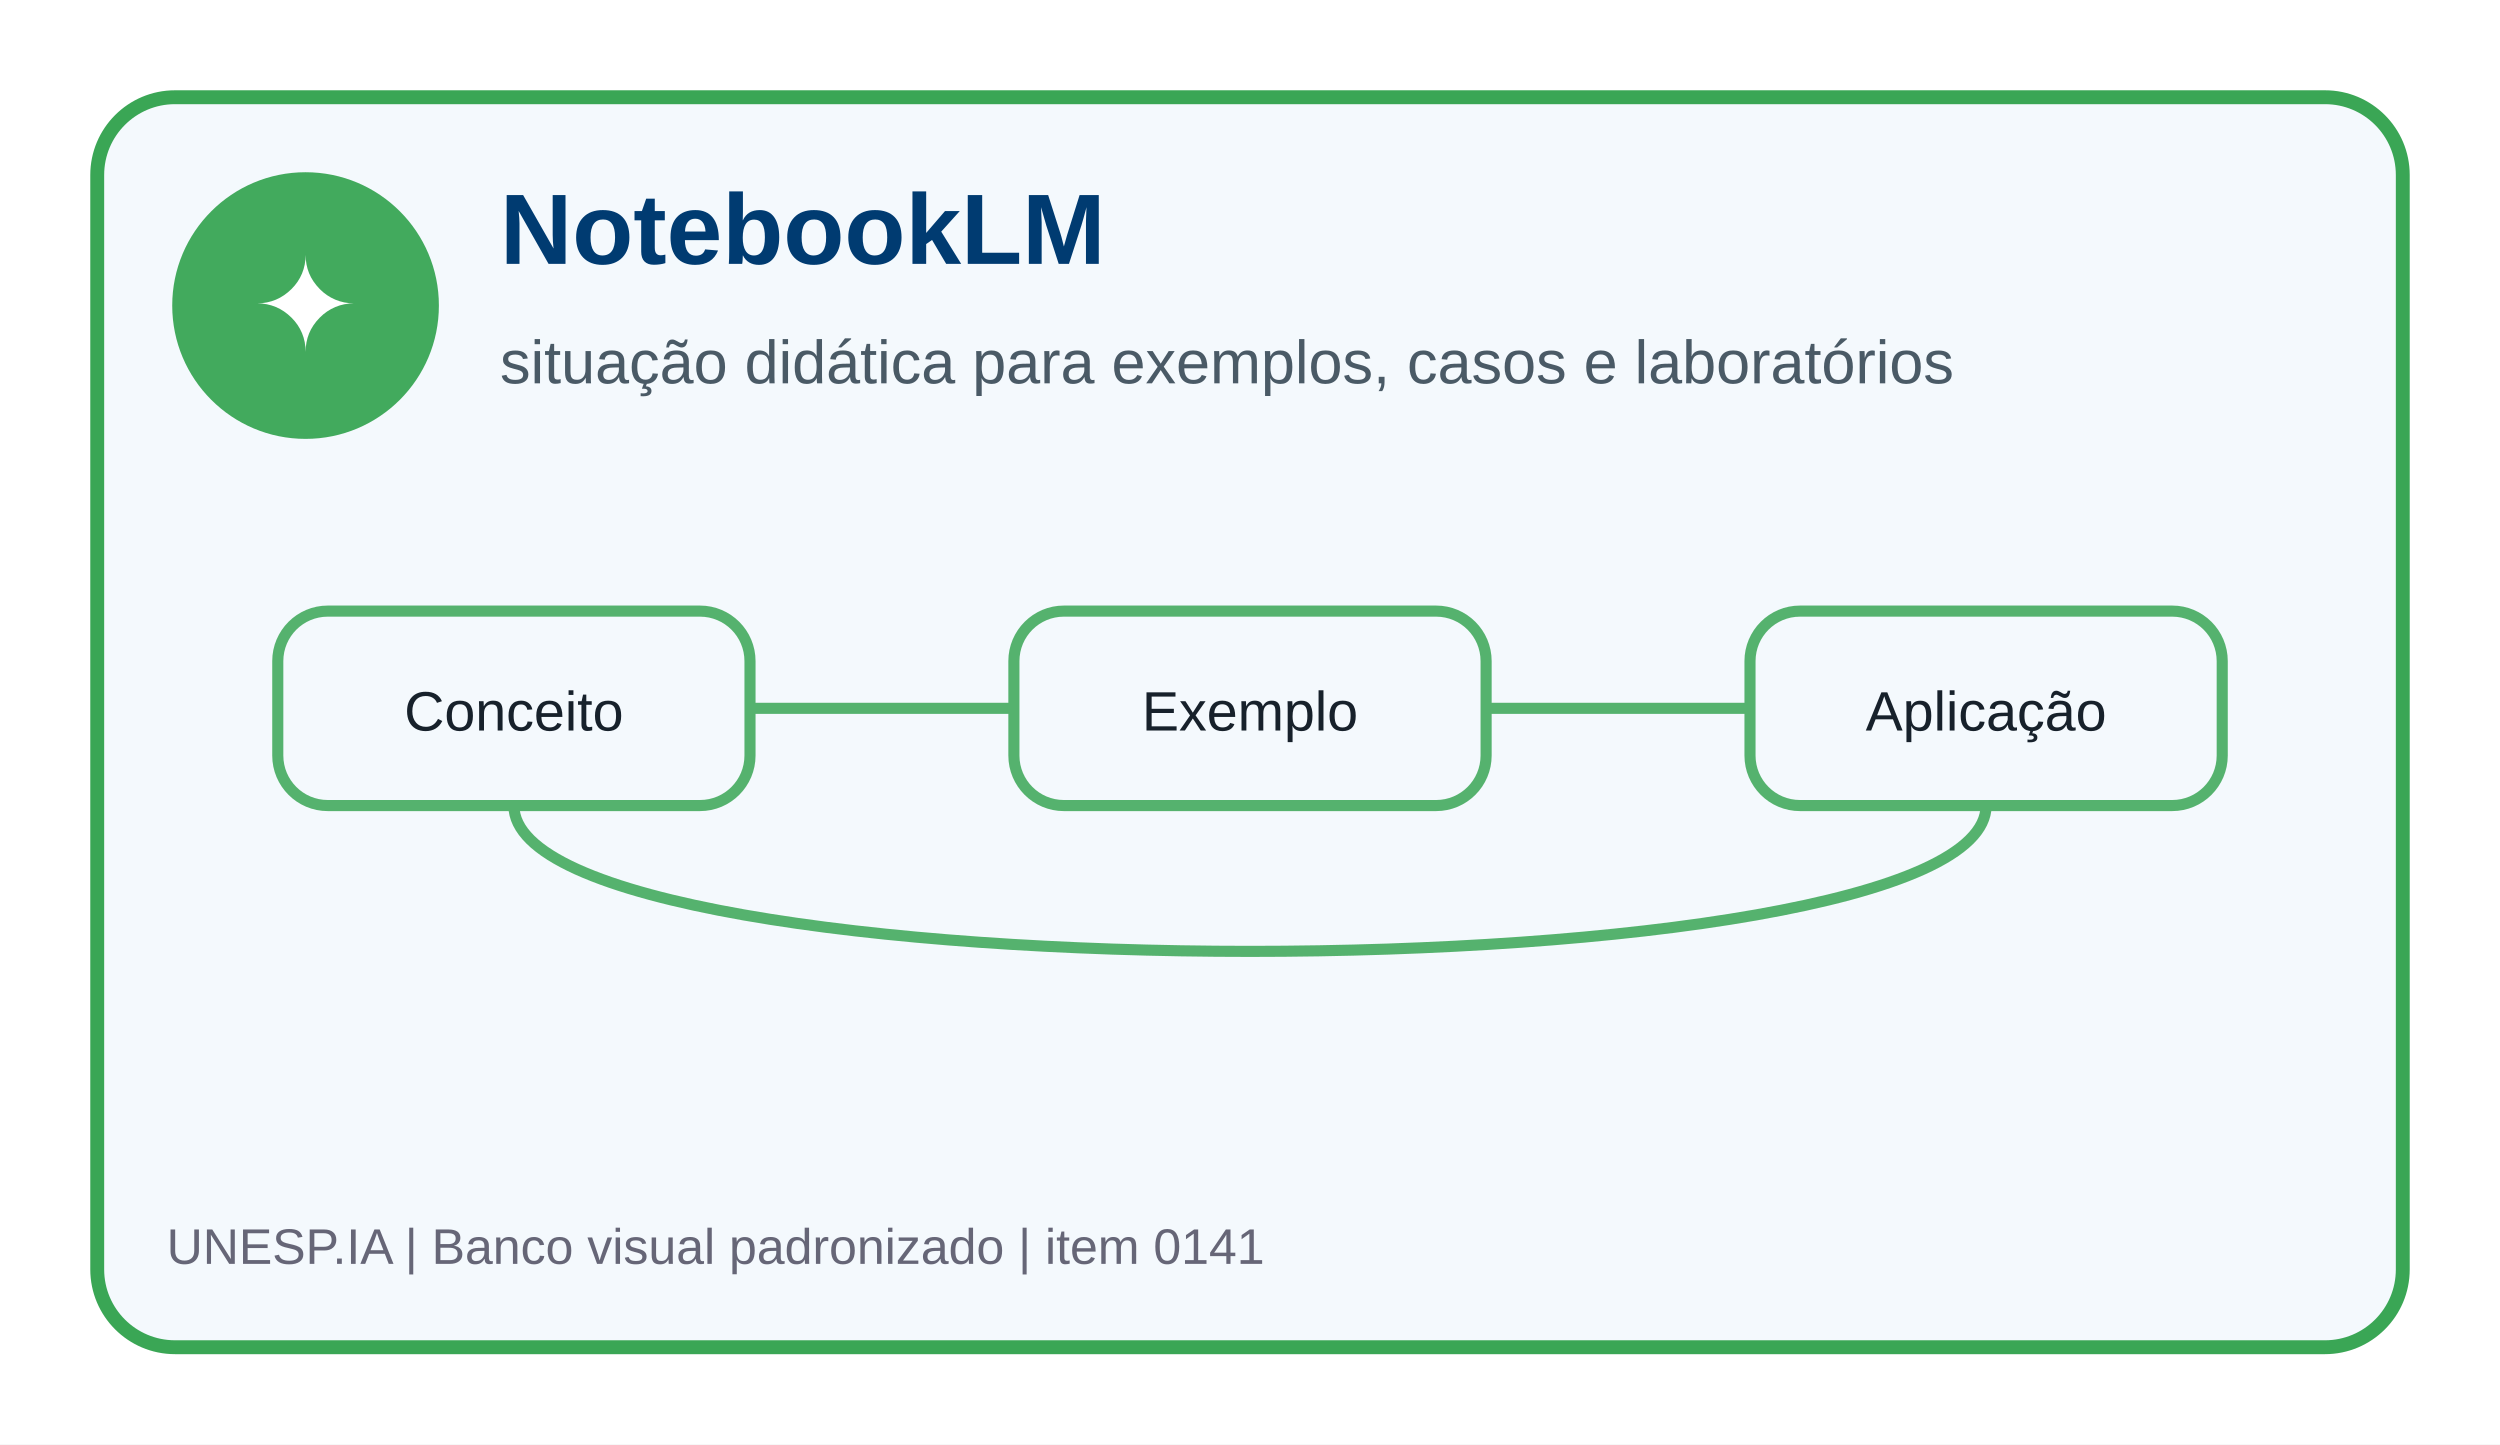
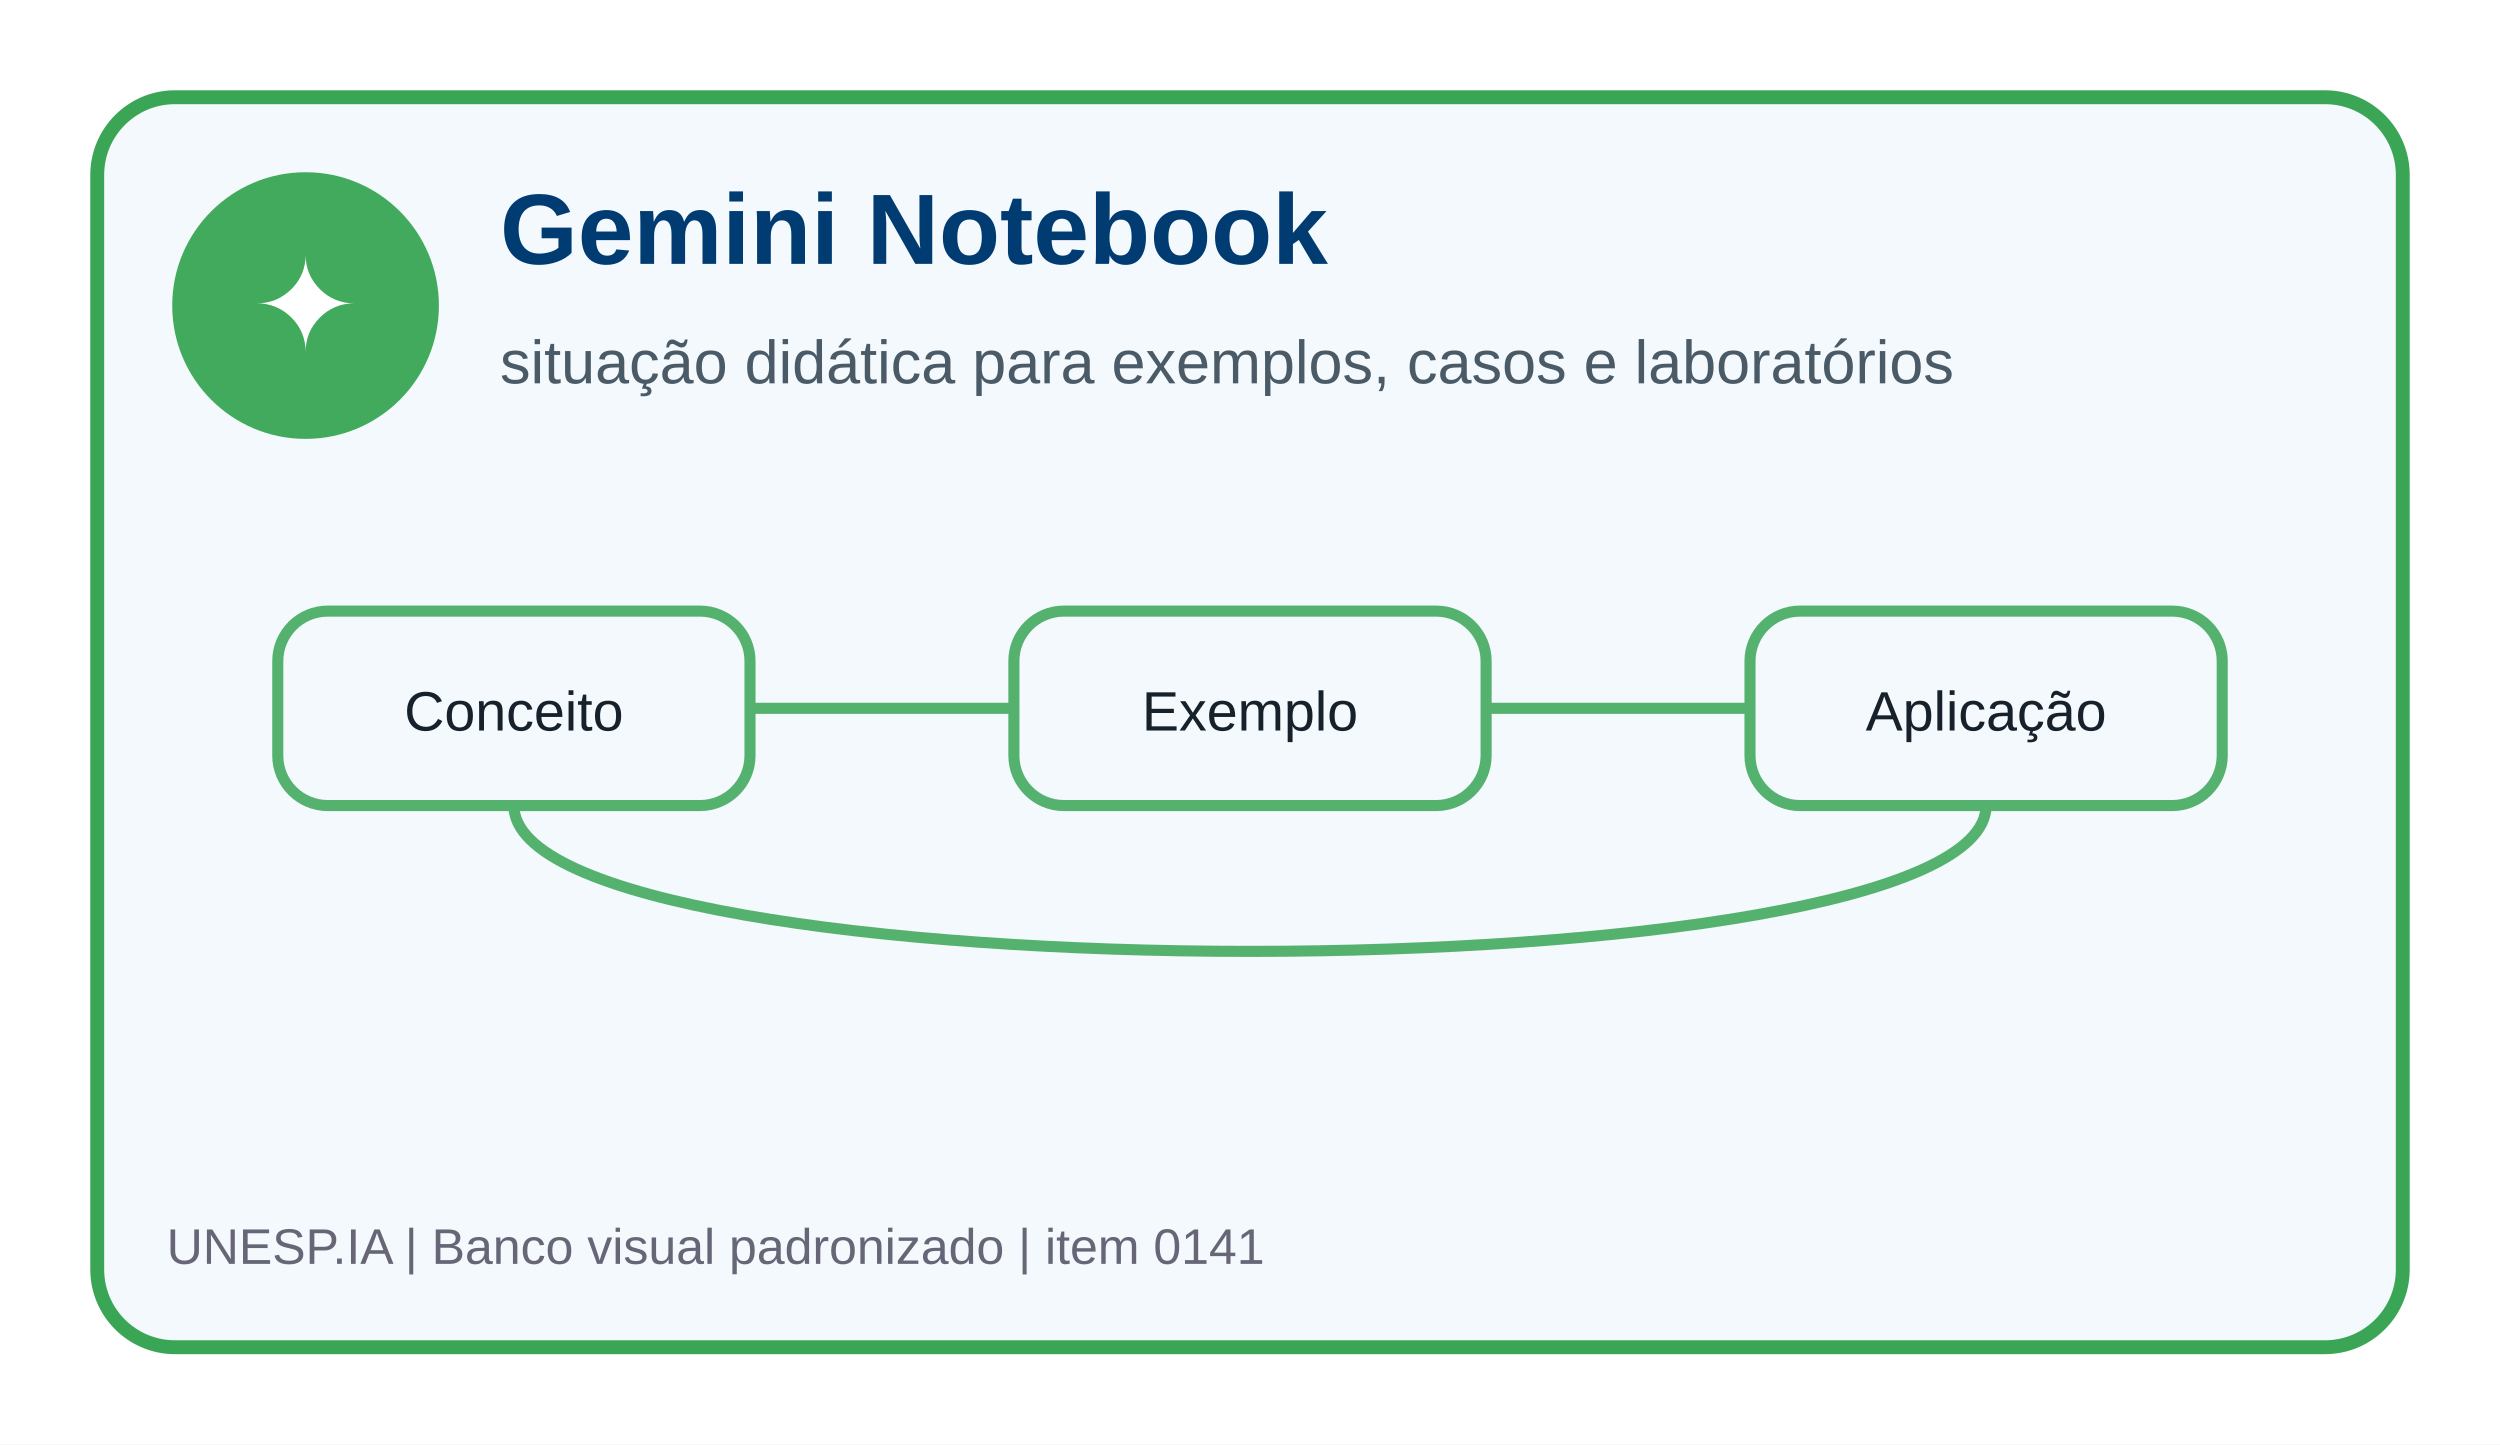
<svg xmlns="http://www.w3.org/2000/svg" width="900" height="520" viewBox="0 0 900 520">
  <rect width="900" height="520" fill="#ffffff" />
  <rect x="35" y="35" width="830" height="450" rx="28" fill="#F4F9FD" stroke="#3AA655" stroke-width="5" />
  <circle cx="110" cy="110" r="48" fill="#3AA655" opacity=".95" />
  <text x="110" y="126" text-anchor="middle" font-family="Arial" font-size="46" fill="white">✦</text>
-   <text x="180" y="95" font-family="Arial" font-size="36" font-weight="700" fill="#003B71">NotebookLM</text>
+   <text x="180" y="95" font-family="Arial" font-size="36" font-weight="700" fill="#003B71">Gemini Notebook</text>
  <text x="180" y="138" font-family="Arial" font-size="22" fill="#4A5A66">situação didática para exemplos, casos e laboratórios</text>
  <g fill="none" stroke="#3AA655" stroke-width="4" opacity=".85">
    <rect x="100" y="220" width="170" height="70" rx="18" />
    <rect x="365" y="220" width="170" height="70" rx="18" />
    <rect x="630" y="220" width="170" height="70" rx="18" />
    <path d="M270 255 L365 255" />
    <path d="M535 255 L630 255" />
    <path d="M185 290 C185 360 715 360 715 290" />
  </g>
  <text x="185" y="263" text-anchor="middle" font-family="Arial" font-size="20" fill="#17212B">Conceito</text>
  <text x="450" y="263" text-anchor="middle" font-family="Arial" font-size="20" fill="#17212B">Exemplo</text>
  <text x="715" y="263" text-anchor="middle" font-family="Arial" font-size="20" fill="#17212B">Aplicação</text>
  <text x="60" y="455" font-family="Arial" font-size="18" fill="#667">UNESP.IA | Banco visual padronizado | item 0141</text>
</svg>
